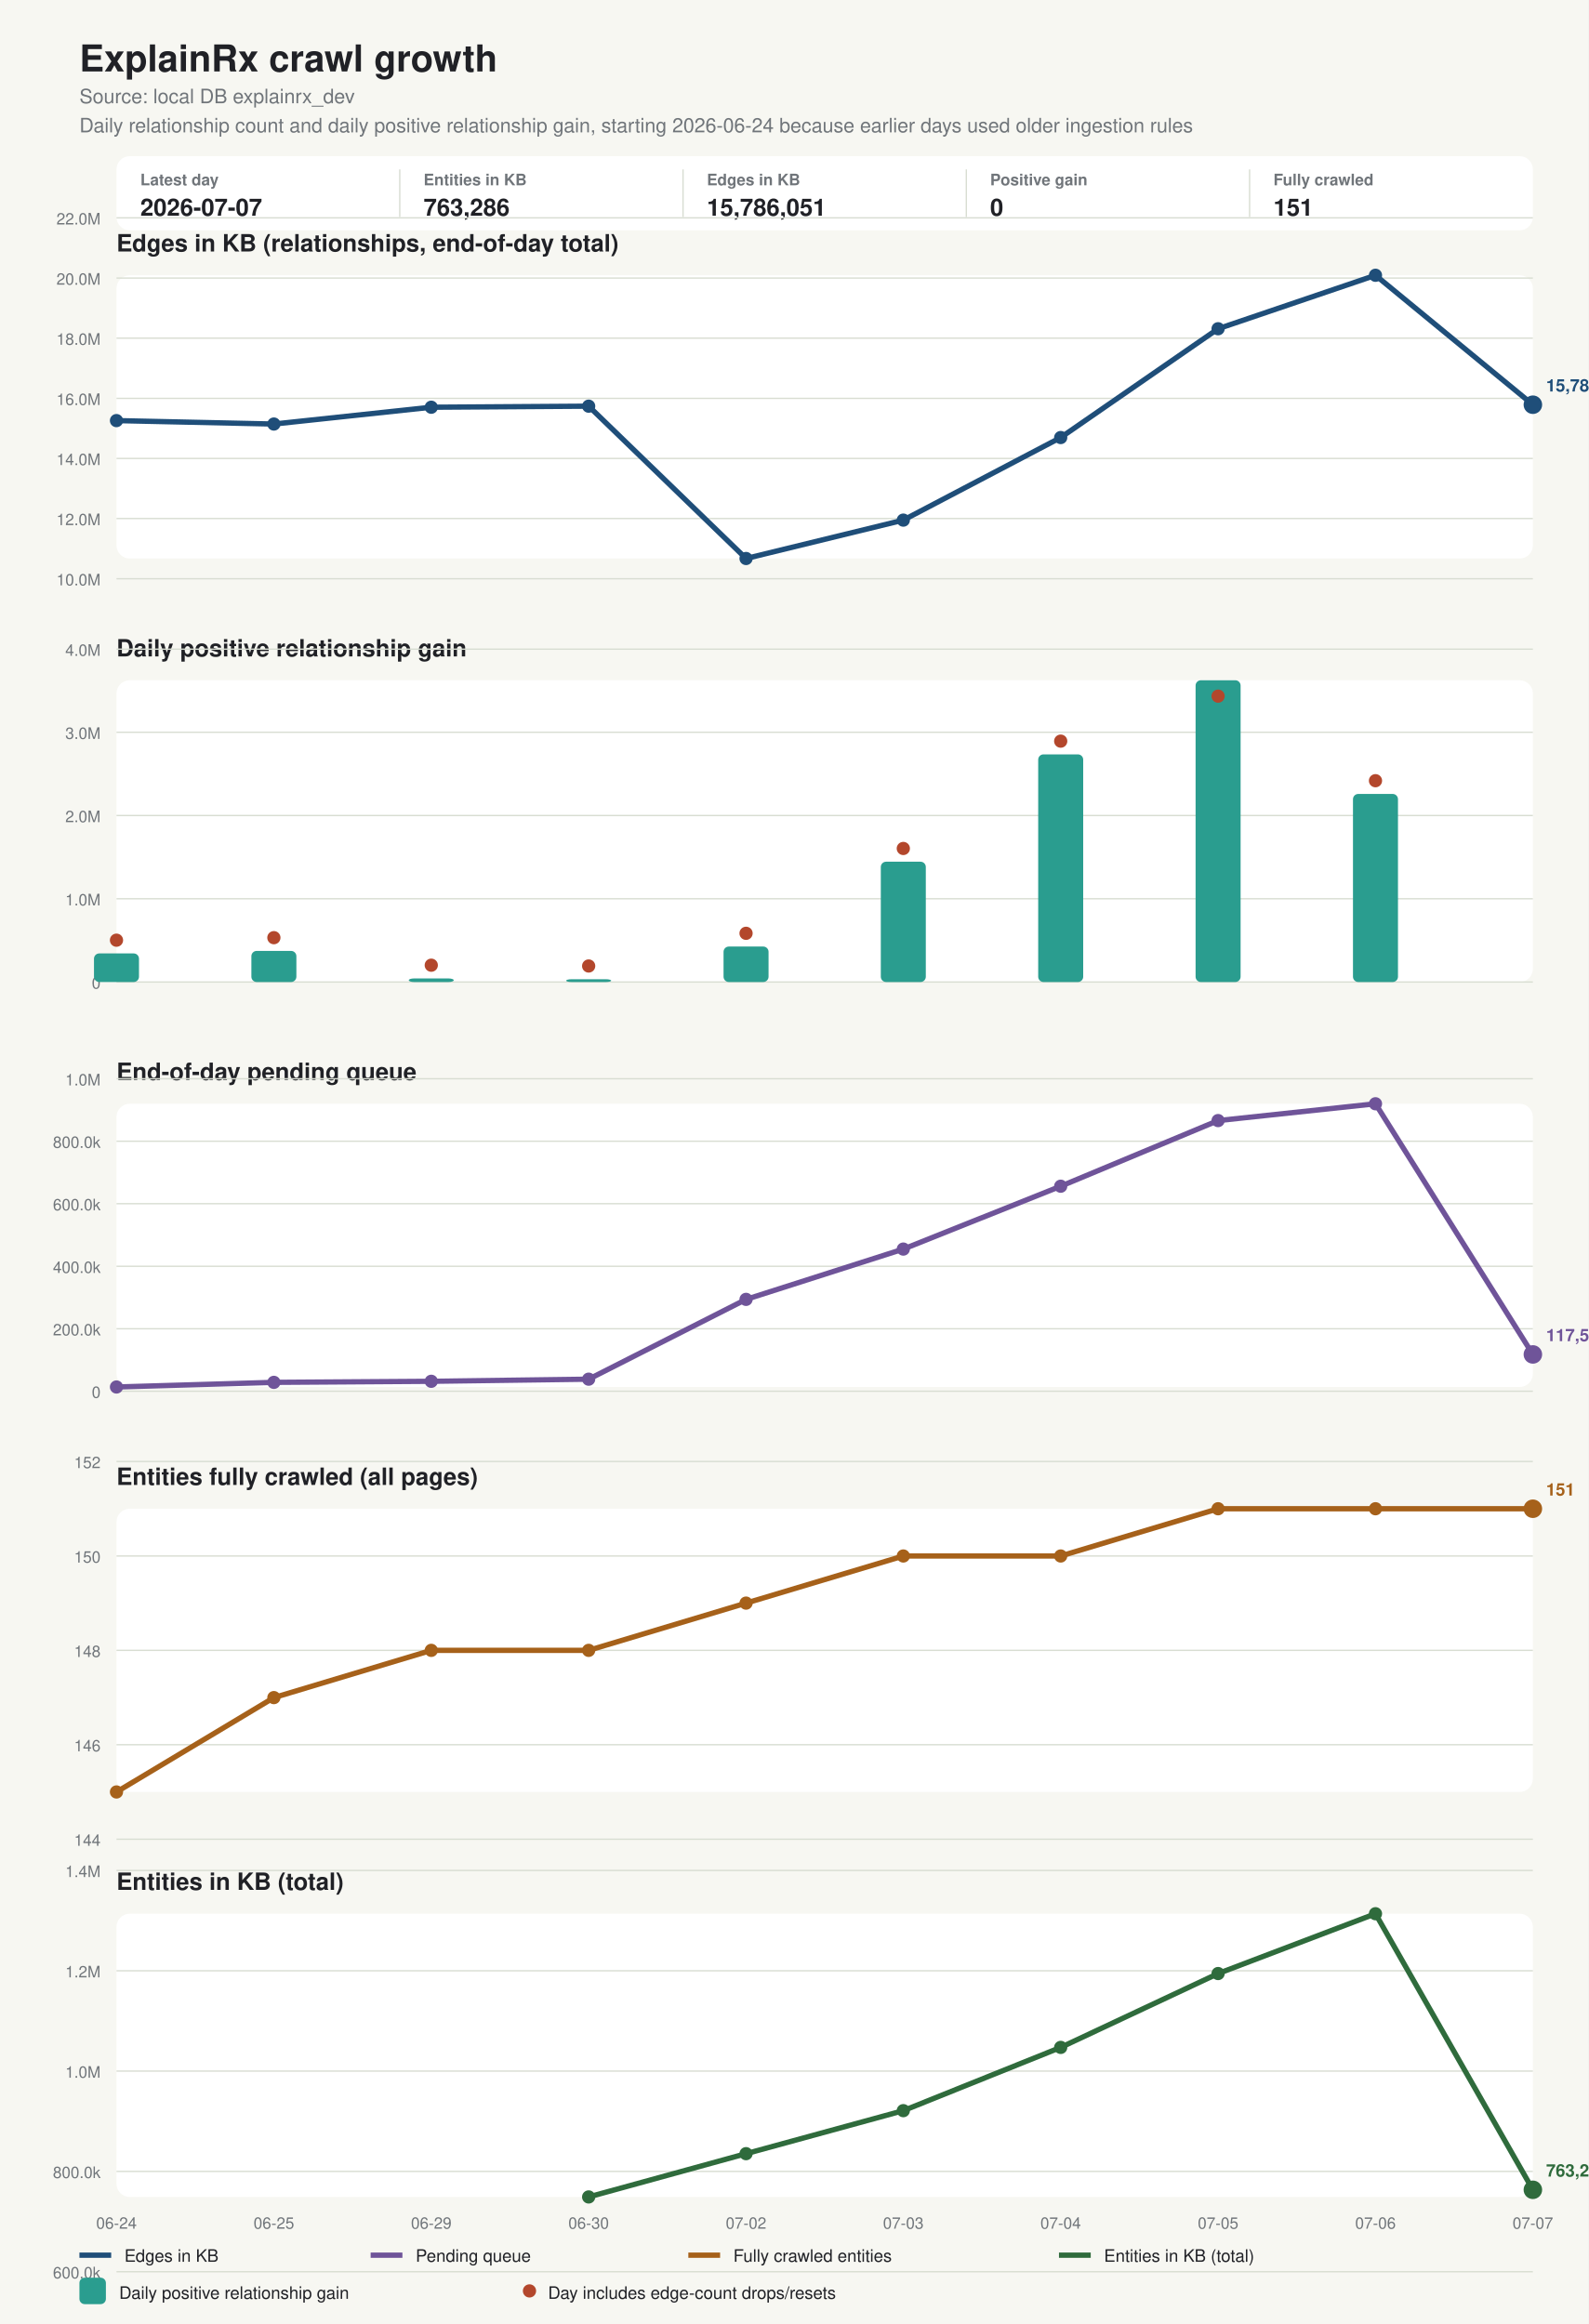
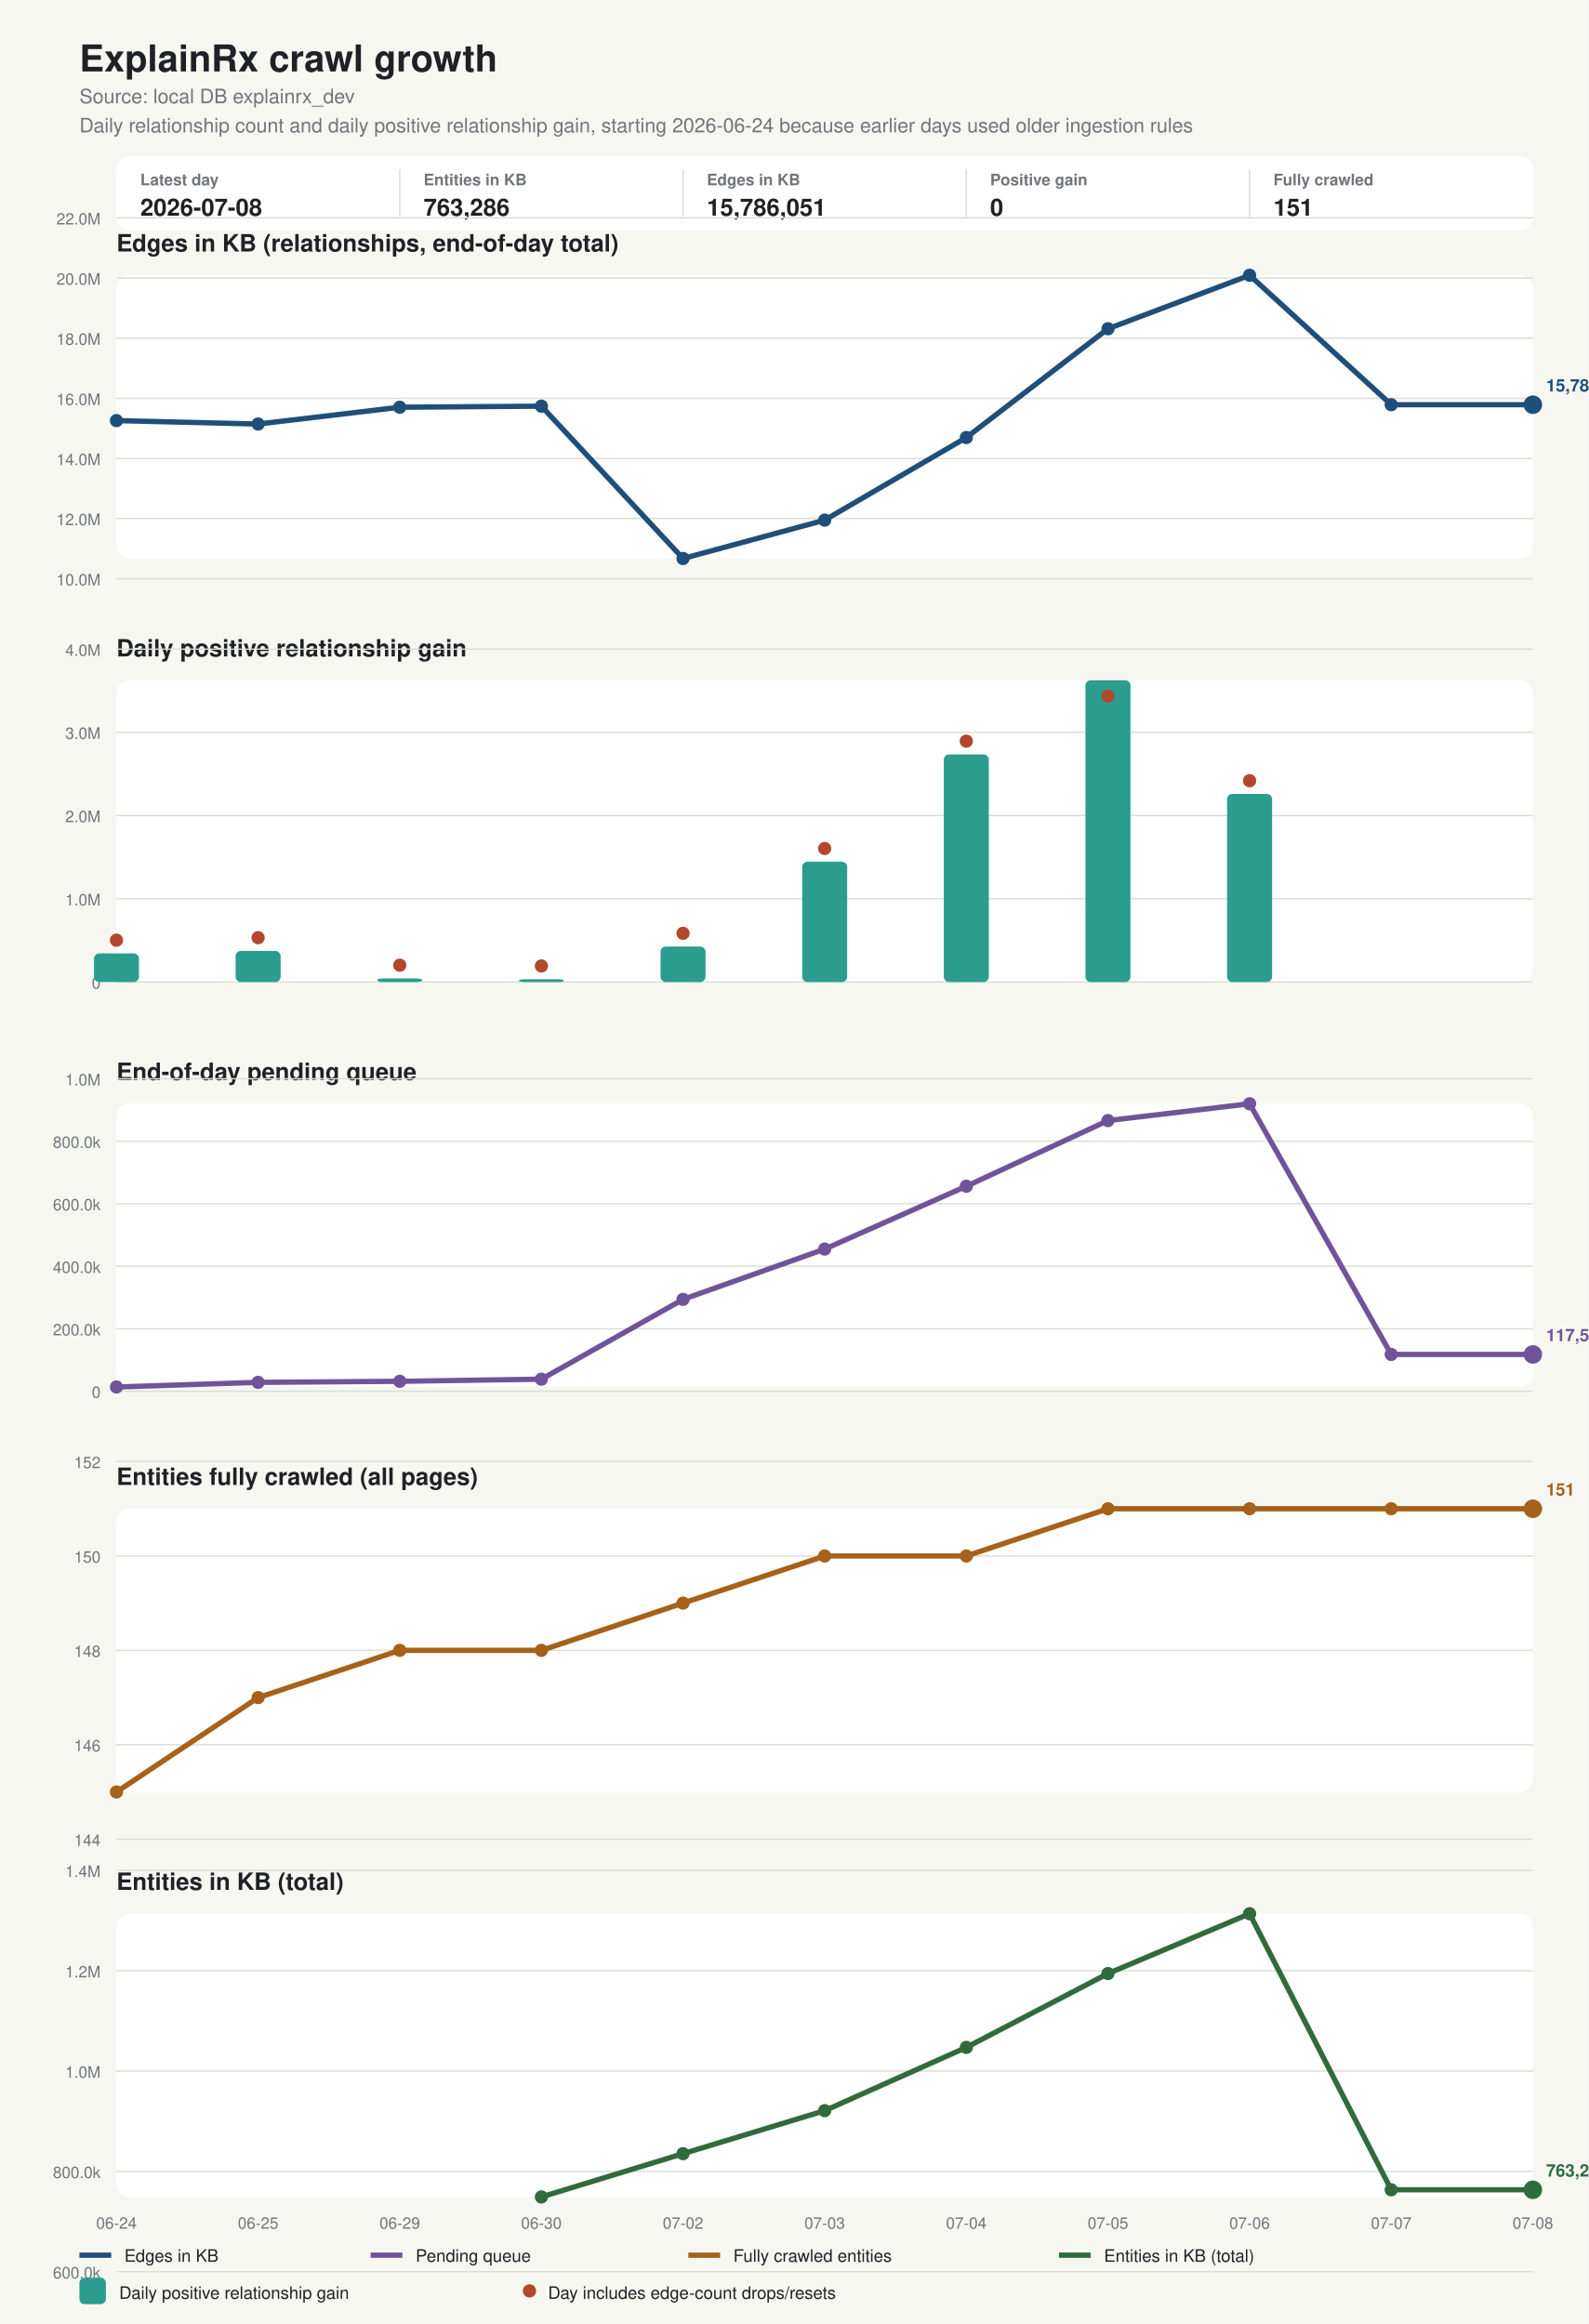
<svg xmlns="http://www.w3.org/2000/svg" width="1200" height="1756" viewBox="0 0 1200 1756">
  <rect width="100%" height="100%" fill="#f7f7f2" />
  <text x="60" y="54" font-family="Helvetica, Arial, sans-serif" font-size="28" font-weight="700" fill="#202126">ExplainRx crawl growth</text>
  <text x="60" y="78" font-family="Helvetica, Arial, sans-serif" font-size="15" fill="#70757a">Source: local DB explainrx_dev</text>
  <text x="60" y="100" font-family="Helvetica, Arial, sans-serif" font-size="15" fill="#70757a">Daily relationship count and daily positive relationship gain, starting 2026-06-24 because earlier days used older ingestion rules</text>
  <rect x="88" y="118" width="1070" height="56" fill="#ffffff" rx="10" />
  <rect x="88" y="208" width="1070" height="214" fill="#ffffff" rx="10" />
  <rect x="88" y="514" width="1070" height="228" fill="#ffffff" rx="10" />
  <rect x="88" y="834" width="1070" height="214" fill="#ffffff" rx="10" />
  <rect x="88" y="1140" width="1070" height="214" fill="#ffffff" rx="10" />
  <rect x="88" y="1446" width="1070" height="214" fill="#ffffff" rx="10" />
  <text x="88" y="190" font-family="Helvetica, Arial, sans-serif" font-size="18" font-weight="700" fill="#202126">Edges in KB (relationships, end-of-day total)</text>
  <text x="88" y="496" font-family="Helvetica, Arial, sans-serif" font-size="18" font-weight="700" fill="#202126">Daily positive relationship gain</text>
  <text x="88" y="816" font-family="Helvetica, Arial, sans-serif" font-size="18" font-weight="700" fill="#202126">End-of-day pending queue</text>
  <text x="88" y="1122" font-family="Helvetica, Arial, sans-serif" font-size="18" font-weight="700" fill="#202126">Entities fully crawled (all pages)</text>
  <text x="88" y="1428" font-family="Helvetica, Arial, sans-serif" font-size="18" font-weight="700" fill="#202126">Entities in KB (total)</text>
  <text x="106.0" y="140" font-family="Helvetica, Arial, sans-serif" font-size="12" font-weight="700" fill="#70757a">Latest day</text>
-   <text x="106.0" y="163" font-family="Helvetica, Arial, sans-serif" font-size="18" font-weight="700" fill="#202126">2026-07-07</text>
+   <text x="106.0" y="163" font-family="Helvetica, Arial, sans-serif" font-size="18" font-weight="700" fill="#202126">2026-07-08</text>
  <line x1="302.0" y1="128" x2="302.0" y2="164" stroke="#d8ddd2" stroke-width="1" />
  <text x="320.0" y="140" font-family="Helvetica, Arial, sans-serif" font-size="12" font-weight="700" fill="#70757a">Entities in KB</text>
  <text x="320.0" y="163" font-family="Helvetica, Arial, sans-serif" font-size="18" font-weight="700" fill="#202126">763,286</text>
  <line x1="516.0" y1="128" x2="516.0" y2="164" stroke="#d8ddd2" stroke-width="1" />
  <text x="534.0" y="140" font-family="Helvetica, Arial, sans-serif" font-size="12" font-weight="700" fill="#70757a">Edges in KB</text>
  <text x="534.0" y="163" font-family="Helvetica, Arial, sans-serif" font-size="18" font-weight="700" fill="#202126">15,786,051</text>
  <line x1="730.0" y1="128" x2="730.0" y2="164" stroke="#d8ddd2" stroke-width="1" />
  <text x="748.0" y="140" font-family="Helvetica, Arial, sans-serif" font-size="12" font-weight="700" fill="#70757a">Positive gain</text>
  <text x="748.0" y="163" font-family="Helvetica, Arial, sans-serif" font-size="18" font-weight="700" fill="#202126">0</text>
  <line x1="944.0" y1="128" x2="944.0" y2="164" stroke="#d8ddd2" stroke-width="1" />
  <text x="962.0" y="140" font-family="Helvetica, Arial, sans-serif" font-size="12" font-weight="700" fill="#70757a">Fully crawled</text>
  <text x="962.0" y="163" font-family="Helvetica, Arial, sans-serif" font-size="18" font-weight="700" fill="#202126">151</text>
  <line x1="88" y1="437.3" x2="1158" y2="437.3" stroke="#d8ddd2" stroke-width="1" />
  <text x="76" y="442.3" text-anchor="end" font-family="Helvetica, Arial, sans-serif" font-size="12" fill="#70757a">10.0M</text>
  <line x1="88" y1="391.8" x2="1158" y2="391.8" stroke="#d8ddd2" stroke-width="1" />
  <text x="76" y="396.8" text-anchor="end" font-family="Helvetica, Arial, sans-serif" font-size="12" fill="#70757a">12.0M</text>
  <line x1="88" y1="346.4" x2="1158" y2="346.4" stroke="#d8ddd2" stroke-width="1" />
  <text x="76" y="351.4" text-anchor="end" font-family="Helvetica, Arial, sans-serif" font-size="12" fill="#70757a">14.0M</text>
  <line x1="88" y1="301.0" x2="1158" y2="301.0" stroke="#d8ddd2" stroke-width="1" />
  <text x="76" y="306.0" text-anchor="end" font-family="Helvetica, Arial, sans-serif" font-size="12" fill="#70757a">16.0M</text>
  <line x1="88" y1="255.5" x2="1158" y2="255.5" stroke="#d8ddd2" stroke-width="1" />
  <text x="76" y="260.5" text-anchor="end" font-family="Helvetica, Arial, sans-serif" font-size="12" fill="#70757a">18.0M</text>
  <line x1="88" y1="210.1" x2="1158" y2="210.1" stroke="#d8ddd2" stroke-width="1" />
  <text x="76" y="215.1" text-anchor="end" font-family="Helvetica, Arial, sans-serif" font-size="12" fill="#70757a">20.0M</text>
  <line x1="88" y1="164.6" x2="1158" y2="164.6" stroke="#d8ddd2" stroke-width="1" />
  <text x="76" y="169.6" text-anchor="end" font-family="Helvetica, Arial, sans-serif" font-size="12" fill="#70757a">22.0M</text>
  <line x1="88" y1="742.0" x2="1158" y2="742.0" stroke="#d8ddd2" stroke-width="1" />
  <text x="76" y="747.0" text-anchor="end" font-family="Helvetica, Arial, sans-serif" font-size="12" fill="#70757a">0</text>
  <line x1="88" y1="679.1" x2="1158" y2="679.1" stroke="#d8ddd2" stroke-width="1" />
  <text x="76" y="684.1" text-anchor="end" font-family="Helvetica, Arial, sans-serif" font-size="12" fill="#70757a">1.0M</text>
  <line x1="88" y1="616.2" x2="1158" y2="616.2" stroke="#d8ddd2" stroke-width="1" />
  <text x="76" y="621.2" text-anchor="end" font-family="Helvetica, Arial, sans-serif" font-size="12" fill="#70757a">2.0M</text>
  <line x1="88" y1="553.3" x2="1158" y2="553.3" stroke="#d8ddd2" stroke-width="1" />
  <text x="76" y="558.3" text-anchor="end" font-family="Helvetica, Arial, sans-serif" font-size="12" fill="#70757a">3.0M</text>
  <line x1="88" y1="490.5" x2="1158" y2="490.5" stroke="#d8ddd2" stroke-width="1" />
  <text x="76" y="495.5" text-anchor="end" font-family="Helvetica, Arial, sans-serif" font-size="12" fill="#70757a">4.0M</text>
  <line x1="88" y1="1051.2" x2="1158" y2="1051.2" stroke="#d8ddd2" stroke-width="1" />
  <text x="76" y="1056.2" text-anchor="end" font-family="Helvetica, Arial, sans-serif" font-size="12" fill="#70757a">0</text>
  <line x1="88" y1="1004.0" x2="1158" y2="1004.0" stroke="#d8ddd2" stroke-width="1" />
  <text x="76" y="1009.0" text-anchor="end" font-family="Helvetica, Arial, sans-serif" font-size="12" fill="#70757a">200.0k</text>
  <line x1="88" y1="956.8" x2="1158" y2="956.8" stroke="#d8ddd2" stroke-width="1" />
  <text x="76" y="961.8" text-anchor="end" font-family="Helvetica, Arial, sans-serif" font-size="12" fill="#70757a">400.0k</text>
  <line x1="88" y1="909.5" x2="1158" y2="909.5" stroke="#d8ddd2" stroke-width="1" />
  <text x="76" y="914.5" text-anchor="end" font-family="Helvetica, Arial, sans-serif" font-size="12" fill="#70757a">600.0k</text>
  <line x1="88" y1="862.3" x2="1158" y2="862.3" stroke="#d8ddd2" stroke-width="1" />
  <text x="76" y="867.3" text-anchor="end" font-family="Helvetica, Arial, sans-serif" font-size="12" fill="#70757a">800.0k</text>
  <line x1="88" y1="815.1" x2="1158" y2="815.1" stroke="#d8ddd2" stroke-width="1" />
  <text x="76" y="820.1" text-anchor="end" font-family="Helvetica, Arial, sans-serif" font-size="12" fill="#70757a">1.0M</text>
  <line x1="88" y1="1389.7" x2="1158" y2="1389.7" stroke="#d8ddd2" stroke-width="1" />
  <text x="76" y="1394.7" text-anchor="end" font-family="Helvetica, Arial, sans-serif" font-size="12" fill="#70757a">144</text>
  <line x1="88" y1="1318.3" x2="1158" y2="1318.3" stroke="#d8ddd2" stroke-width="1" />
  <text x="76" y="1323.3" text-anchor="end" font-family="Helvetica, Arial, sans-serif" font-size="12" fill="#70757a">146</text>
  <line x1="88" y1="1247.0" x2="1158" y2="1247.0" stroke="#d8ddd2" stroke-width="1" />
  <text x="76" y="1252.0" text-anchor="end" font-family="Helvetica, Arial, sans-serif" font-size="12" fill="#70757a">148</text>
  <line x1="88" y1="1175.7" x2="1158" y2="1175.7" stroke="#d8ddd2" stroke-width="1" />
  <text x="76" y="1180.7" text-anchor="end" font-family="Helvetica, Arial, sans-serif" font-size="12" fill="#70757a">150</text>
  <line x1="88" y1="1104.3" x2="1158" y2="1104.3" stroke="#d8ddd2" stroke-width="1" />
  <text x="76" y="1109.3" text-anchor="end" font-family="Helvetica, Arial, sans-serif" font-size="12" fill="#70757a">152</text>
  <line x1="88" y1="1716.5" x2="1158" y2="1716.5" stroke="#d8ddd2" stroke-width="1" />
  <text x="76" y="1721.5" text-anchor="end" font-family="Helvetica, Arial, sans-serif" font-size="12" fill="#70757a">600.0k</text>
  <line x1="88" y1="1640.7" x2="1158" y2="1640.7" stroke="#d8ddd2" stroke-width="1" />
  <text x="76" y="1645.7" text-anchor="end" font-family="Helvetica, Arial, sans-serif" font-size="12" fill="#70757a">800.0k</text>
  <line x1="88" y1="1564.9" x2="1158" y2="1564.9" stroke="#d8ddd2" stroke-width="1" />
  <text x="76" y="1569.9" text-anchor="end" font-family="Helvetica, Arial, sans-serif" font-size="12" fill="#70757a">1.0M</text>
  <line x1="88" y1="1489.1" x2="1158" y2="1489.1" stroke="#d8ddd2" stroke-width="1" />
  <text x="76" y="1494.1" text-anchor="end" font-family="Helvetica, Arial, sans-serif" font-size="12" fill="#70757a">1.2M</text>
  <line x1="88" y1="1413.3" x2="1158" y2="1413.3" stroke="#d8ddd2" stroke-width="1" />
  <text x="76" y="1418.3" text-anchor="end" font-family="Helvetica, Arial, sans-serif" font-size="12" fill="#70757a">1.4M</text>
-   <path d="M 88.0 317.8 L 206.9 320.4 L 325.8 307.7 L 444.7 306.9 L 563.6 422.0 L 682.4 393.0 L 801.3 330.6 L 920.2 248.4 L 1039.1 208.0 L 1158.0 305.8" fill="none" stroke="#1f4e79" stroke-width="4" stroke-linecap="round" stroke-linejoin="round" />
+   <path d="M 88.0 317.8 L 195.0 320.4 L 302.0 307.7 L 409.0 306.9 L 516.0 422.0 L 623.0 393.0 L 730.0 330.6 L 837.0 248.4 L 944.0 208.0 L 1051.0 305.8 L 1158.0 305.8" fill="none" stroke="#1f4e79" stroke-width="4" stroke-linecap="round" stroke-linejoin="round" />
  <circle cx="88.0" cy="317.8" r="5" fill="#1f4e79" />
-   <circle cx="206.9" cy="320.4" r="5" fill="#1f4e79" />
-   <circle cx="325.8" cy="307.7" r="5" fill="#1f4e79" />
-   <circle cx="444.7" cy="306.9" r="5" fill="#1f4e79" />
-   <circle cx="563.6" cy="422.0" r="5" fill="#1f4e79" />
-   <circle cx="682.4" cy="393.0" r="5" fill="#1f4e79" />
-   <circle cx="801.3" cy="330.6" r="5" fill="#1f4e79" />
-   <circle cx="920.2" cy="248.4" r="5" fill="#1f4e79" />
-   <circle cx="1039.1" cy="208.0" r="5" fill="#1f4e79" />
+   <circle cx="195.0" cy="320.4" r="5" fill="#1f4e79" />
+   <circle cx="302.0" cy="307.7" r="5" fill="#1f4e79" />
+   <circle cx="409.0" cy="306.9" r="5" fill="#1f4e79" />
+   <circle cx="516.0" cy="422.0" r="5" fill="#1f4e79" />
+   <circle cx="623.0" cy="393.0" r="5" fill="#1f4e79" />
+   <circle cx="730.0" cy="330.6" r="5" fill="#1f4e79" />
+   <circle cx="837.0" cy="248.4" r="5" fill="#1f4e79" />
+   <circle cx="944.0" cy="208.0" r="5" fill="#1f4e79" />
+   <circle cx="1051.0" cy="305.8" r="5" fill="#1f4e79" />
  <circle cx="1158.0" cy="305.8" r="7" fill="#1f4e79" />
  <text x="1168.0" y="295.8" font-family="Helvetica, Arial, sans-serif" font-size="13" font-weight="700" fill="#1f4e79">15,786,051</text>
  <rect x="71.0" y="720.4" width="34" height="21.6" rx="4" fill="#2a9d8f" />
  <circle cx="88.0" cy="710.4" r="5" fill="#b3472c" />
-   <rect x="189.9" y="718.5" width="34" height="23.5" rx="4" fill="#2a9d8f" />
-   <circle cx="206.9" cy="708.5" r="5" fill="#b3472c" />
-   <rect x="308.8" y="739.3" width="34" height="2.7" rx="4" fill="#2a9d8f" />
-   <circle cx="325.8" cy="729.3" r="5" fill="#b3472c" />
-   <rect x="427.7" y="739.9" width="34" height="2.1" rx="4" fill="#2a9d8f" />
-   <circle cx="444.7" cy="729.9" r="5" fill="#b3472c" />
-   <rect x="546.6" y="715.2" width="34" height="26.8" rx="4" fill="#2a9d8f" />
-   <circle cx="563.6" cy="705.2" r="5" fill="#b3472c" />
-   <rect x="665.4" y="651.1" width="34" height="90.9" rx="4" fill="#2a9d8f" />
-   <circle cx="682.4" cy="641.1" r="5" fill="#b3472c" />
-   <rect x="784.3" y="570.0" width="34" height="172.0" rx="4" fill="#2a9d8f" />
-   <circle cx="801.3" cy="560.0" r="5" fill="#b3472c" />
-   <rect x="903.2" y="514.0" width="34" height="228.0" rx="4" fill="#2a9d8f" />
-   <circle cx="920.2" cy="526.0" r="5" fill="#b3472c" />
-   <rect x="1022.1" y="599.9" width="34" height="142.1" rx="4" fill="#2a9d8f" />
-   <circle cx="1039.1" cy="589.9" r="5" fill="#b3472c" />
+   <rect x="178.0" y="718.5" width="34" height="23.5" rx="4" fill="#2a9d8f" />
+   <circle cx="195.0" cy="708.5" r="5" fill="#b3472c" />
+   <rect x="285.0" y="739.3" width="34" height="2.7" rx="4" fill="#2a9d8f" />
+   <circle cx="302.0" cy="729.3" r="5" fill="#b3472c" />
+   <rect x="392.0" y="739.9" width="34" height="2.1" rx="4" fill="#2a9d8f" />
+   <circle cx="409.0" cy="729.9" r="5" fill="#b3472c" />
+   <rect x="499.0" y="715.2" width="34" height="26.8" rx="4" fill="#2a9d8f" />
+   <circle cx="516.0" cy="705.2" r="5" fill="#b3472c" />
+   <rect x="606.0" y="651.1" width="34" height="90.9" rx="4" fill="#2a9d8f" />
+   <circle cx="623.0" cy="641.1" r="5" fill="#b3472c" />
+   <rect x="713.0" y="570.0" width="34" height="172.0" rx="4" fill="#2a9d8f" />
+   <circle cx="730.0" cy="560.0" r="5" fill="#b3472c" />
+   <rect x="820.0" y="514.0" width="34" height="228.0" rx="4" fill="#2a9d8f" />
+   <circle cx="837.0" cy="526.0" r="5" fill="#b3472c" />
+   <rect x="927.0" y="599.9" width="34" height="142.1" rx="4" fill="#2a9d8f" />
+   <circle cx="944.0" cy="589.9" r="5" fill="#b3472c" />
+   <rect x="1034.0" y="742.0" width="34" height="0.0" rx="4" fill="#2a9d8f" />
  <rect x="1141.0" y="742.0" width="34" height="0.0" rx="4" fill="#2a9d8f" />
-   <path d="M 88.0 1048.0 L 206.9 1044.5 L 325.8 1043.7 L 444.7 1042.1 L 563.6 981.8 L 682.4 943.8 L 801.3 896.3 L 920.2 846.7 L 1039.1 834.0 L 1158.0 1023.4" fill="none" stroke="#6f5499" stroke-width="4" stroke-linecap="round" stroke-linejoin="round" />
+   <path d="M 88.0 1048.0 L 195.0 1044.5 L 302.0 1043.7 L 409.0 1042.1 L 516.0 981.8 L 623.0 943.8 L 730.0 896.3 L 837.0 846.7 L 944.0 834.0 L 1051.0 1023.4 L 1158.0 1023.4" fill="none" stroke="#6f5499" stroke-width="4" stroke-linecap="round" stroke-linejoin="round" />
  <circle cx="88.0" cy="1048.0" r="5" fill="#6f5499" />
-   <circle cx="206.9" cy="1044.5" r="5" fill="#6f5499" />
-   <circle cx="325.8" cy="1043.7" r="5" fill="#6f5499" />
-   <circle cx="444.7" cy="1042.1" r="5" fill="#6f5499" />
-   <circle cx="563.6" cy="981.8" r="5" fill="#6f5499" />
-   <circle cx="682.4" cy="943.8" r="5" fill="#6f5499" />
-   <circle cx="801.3" cy="896.3" r="5" fill="#6f5499" />
-   <circle cx="920.2" cy="846.7" r="5" fill="#6f5499" />
-   <circle cx="1039.1" cy="834.0" r="5" fill="#6f5499" />
+   <circle cx="195.0" cy="1044.5" r="5" fill="#6f5499" />
+   <circle cx="302.0" cy="1043.7" r="5" fill="#6f5499" />
+   <circle cx="409.0" cy="1042.1" r="5" fill="#6f5499" />
+   <circle cx="516.0" cy="981.8" r="5" fill="#6f5499" />
+   <circle cx="623.0" cy="943.8" r="5" fill="#6f5499" />
+   <circle cx="730.0" cy="896.3" r="5" fill="#6f5499" />
+   <circle cx="837.0" cy="846.7" r="5" fill="#6f5499" />
+   <circle cx="944.0" cy="834.0" r="5" fill="#6f5499" />
+   <circle cx="1051.0" cy="1023.4" r="5" fill="#6f5499" />
  <circle cx="1158.0" cy="1023.4" r="7" fill="#6f5499" />
  <text x="1168.0" y="1013.4" font-family="Helvetica, Arial, sans-serif" font-size="13" font-weight="700" fill="#6f5499">117,532</text>
-   <path d="M 88.0 1354.0 L 206.9 1282.7 L 325.8 1247.0 L 444.7 1247.0 L 563.6 1211.3 L 682.4 1175.7 L 801.3 1175.7 L 920.2 1140.0 L 1039.1 1140.0 L 1158.0 1140.0" fill="none" stroke="#a6611a" stroke-width="4" stroke-linecap="round" stroke-linejoin="round" />
+   <path d="M 88.0 1354.0 L 195.0 1282.7 L 302.0 1247.0 L 409.0 1247.0 L 516.0 1211.3 L 623.0 1175.7 L 730.0 1175.7 L 837.0 1140.0 L 944.0 1140.0 L 1051.0 1140.0 L 1158.0 1140.0" fill="none" stroke="#a6611a" stroke-width="4" stroke-linecap="round" stroke-linejoin="round" />
  <circle cx="88.0" cy="1354.0" r="5" fill="#a6611a" />
-   <circle cx="206.9" cy="1282.7" r="5" fill="#a6611a" />
-   <circle cx="325.8" cy="1247.0" r="5" fill="#a6611a" />
-   <circle cx="444.7" cy="1247.0" r="5" fill="#a6611a" />
-   <circle cx="563.6" cy="1211.3" r="5" fill="#a6611a" />
-   <circle cx="682.4" cy="1175.7" r="5" fill="#a6611a" />
-   <circle cx="801.3" cy="1175.7" r="5" fill="#a6611a" />
-   <circle cx="920.2" cy="1140.0" r="5" fill="#a6611a" />
-   <circle cx="1039.1" cy="1140.0" r="5" fill="#a6611a" />
+   <circle cx="195.0" cy="1282.7" r="5" fill="#a6611a" />
+   <circle cx="302.0" cy="1247.0" r="5" fill="#a6611a" />
+   <circle cx="409.0" cy="1247.0" r="5" fill="#a6611a" />
+   <circle cx="516.0" cy="1211.3" r="5" fill="#a6611a" />
+   <circle cx="623.0" cy="1175.7" r="5" fill="#a6611a" />
+   <circle cx="730.0" cy="1175.7" r="5" fill="#a6611a" />
+   <circle cx="837.0" cy="1140.0" r="5" fill="#a6611a" />
+   <circle cx="944.0" cy="1140.0" r="5" fill="#a6611a" />
+   <circle cx="1051.0" cy="1140.0" r="5" fill="#a6611a" />
  <circle cx="1158.0" cy="1140.0" r="7" fill="#a6611a" />
  <text x="1168.0" y="1130.0" font-family="Helvetica, Arial, sans-serif" font-size="13" font-weight="700" fill="#a6611a">151</text>
-   <path d="M 444.7 1660.0 L 563.6 1627.3 L 682.4 1594.8 L 801.3 1547.0 L 920.2 1491.2 L 1039.1 1446.0 L 1158.0 1654.6" fill="none" stroke="#2f6b3c" stroke-width="4" stroke-linecap="round" stroke-linejoin="round" />
-   <circle cx="444.7" cy="1660.0" r="5" fill="#2f6b3c" />
-   <circle cx="563.6" cy="1627.3" r="5" fill="#2f6b3c" />
-   <circle cx="682.4" cy="1594.8" r="5" fill="#2f6b3c" />
-   <circle cx="801.3" cy="1547.0" r="5" fill="#2f6b3c" />
-   <circle cx="920.2" cy="1491.2" r="5" fill="#2f6b3c" />
-   <circle cx="1039.1" cy="1446.0" r="5" fill="#2f6b3c" />
+   <path d="M 409.0 1660.0 L 516.0 1627.3 L 623.0 1594.8 L 730.0 1547.0 L 837.0 1491.2 L 944.0 1446.0 L 1051.0 1654.6 L 1158.0 1654.6" fill="none" stroke="#2f6b3c" stroke-width="4" stroke-linecap="round" stroke-linejoin="round" />
+   <circle cx="409.0" cy="1660.0" r="5" fill="#2f6b3c" />
+   <circle cx="516.0" cy="1627.3" r="5" fill="#2f6b3c" />
+   <circle cx="623.0" cy="1594.8" r="5" fill="#2f6b3c" />
+   <circle cx="730.0" cy="1547.0" r="5" fill="#2f6b3c" />
+   <circle cx="837.0" cy="1491.2" r="5" fill="#2f6b3c" />
+   <circle cx="944.0" cy="1446.0" r="5" fill="#2f6b3c" />
+   <circle cx="1051.0" cy="1654.6" r="5" fill="#2f6b3c" />
  <circle cx="1158.0" cy="1654.6" r="7" fill="#2f6b3c" />
  <text x="1168.0" y="1644.6" font-family="Helvetica, Arial, sans-serif" font-size="13" font-weight="700" fill="#2f6b3c">763,286</text>
  <text x="88.0" y="1684" text-anchor="middle" font-family="Helvetica, Arial, sans-serif" font-size="12" fill="#70757a">06-24</text>
-   <text x="206.9" y="1684" text-anchor="middle" font-family="Helvetica, Arial, sans-serif" font-size="12" fill="#70757a">06-25</text>
-   <text x="325.8" y="1684" text-anchor="middle" font-family="Helvetica, Arial, sans-serif" font-size="12" fill="#70757a">06-29</text>
-   <text x="444.7" y="1684" text-anchor="middle" font-family="Helvetica, Arial, sans-serif" font-size="12" fill="#70757a">06-30</text>
-   <text x="563.6" y="1684" text-anchor="middle" font-family="Helvetica, Arial, sans-serif" font-size="12" fill="#70757a">07-02</text>
-   <text x="682.4" y="1684" text-anchor="middle" font-family="Helvetica, Arial, sans-serif" font-size="12" fill="#70757a">07-03</text>
-   <text x="801.3" y="1684" text-anchor="middle" font-family="Helvetica, Arial, sans-serif" font-size="12" fill="#70757a">07-04</text>
-   <text x="920.2" y="1684" text-anchor="middle" font-family="Helvetica, Arial, sans-serif" font-size="12" fill="#70757a">07-05</text>
-   <text x="1039.1" y="1684" text-anchor="middle" font-family="Helvetica, Arial, sans-serif" font-size="12" fill="#70757a">07-06</text>
-   <text x="1158.0" y="1684" text-anchor="middle" font-family="Helvetica, Arial, sans-serif" font-size="12" fill="#70757a">07-07</text>
+   <text x="195.0" y="1684" text-anchor="middle" font-family="Helvetica, Arial, sans-serif" font-size="12" fill="#70757a">06-25</text>
+   <text x="302.0" y="1684" text-anchor="middle" font-family="Helvetica, Arial, sans-serif" font-size="12" fill="#70757a">06-29</text>
+   <text x="409.0" y="1684" text-anchor="middle" font-family="Helvetica, Arial, sans-serif" font-size="12" fill="#70757a">06-30</text>
+   <text x="516.0" y="1684" text-anchor="middle" font-family="Helvetica, Arial, sans-serif" font-size="12" fill="#70757a">07-02</text>
+   <text x="623.0" y="1684" text-anchor="middle" font-family="Helvetica, Arial, sans-serif" font-size="12" fill="#70757a">07-03</text>
+   <text x="730.0" y="1684" text-anchor="middle" font-family="Helvetica, Arial, sans-serif" font-size="12" fill="#70757a">07-04</text>
+   <text x="837.0" y="1684" text-anchor="middle" font-family="Helvetica, Arial, sans-serif" font-size="12" fill="#70757a">07-05</text>
+   <text x="944.0" y="1684" text-anchor="middle" font-family="Helvetica, Arial, sans-serif" font-size="12" fill="#70757a">07-06</text>
+   <text x="1051.0" y="1684" text-anchor="middle" font-family="Helvetica, Arial, sans-serif" font-size="12" fill="#70757a">07-07</text>
+   <text x="1158.0" y="1684" text-anchor="middle" font-family="Helvetica, Arial, sans-serif" font-size="12" fill="#70757a">07-08</text>
  <line x1="60" y1="1704" x2="84" y2="1704" stroke="#1f4e79" stroke-width="4" />
  <text x="94" y="1709" font-family="Helvetica, Arial, sans-serif" font-size="13" fill="#202126">Edges in KB</text>
  <line x1="280" y1="1704" x2="304" y2="1704" stroke="#6f5499" stroke-width="4" />
  <text x="314" y="1709" font-family="Helvetica, Arial, sans-serif" font-size="13" fill="#202126">Pending queue</text>
  <line x1="520" y1="1704" x2="544" y2="1704" stroke="#a6611a" stroke-width="4" />
  <text x="554" y="1709" font-family="Helvetica, Arial, sans-serif" font-size="13" fill="#202126">Fully crawled entities</text>
  <line x1="800" y1="1704" x2="824" y2="1704" stroke="#2f6b3c" stroke-width="4" />
  <text x="834" y="1709" font-family="Helvetica, Arial, sans-serif" font-size="13" fill="#202126">Entities in KB (total)</text>
  <rect x="60" y="1721" width="20" height="20" rx="4" fill="#2a9d8f" />
  <text x="90" y="1737" font-family="Helvetica, Arial, sans-serif" font-size="13" fill="#202126">Daily positive relationship gain</text>
  <circle cx="400" cy="1731" r="5" fill="#b3472c" />
  <text x="414" y="1737" font-family="Helvetica, Arial, sans-serif" font-size="13" fill="#202126">Day includes edge-count drops/resets</text>
</svg>
